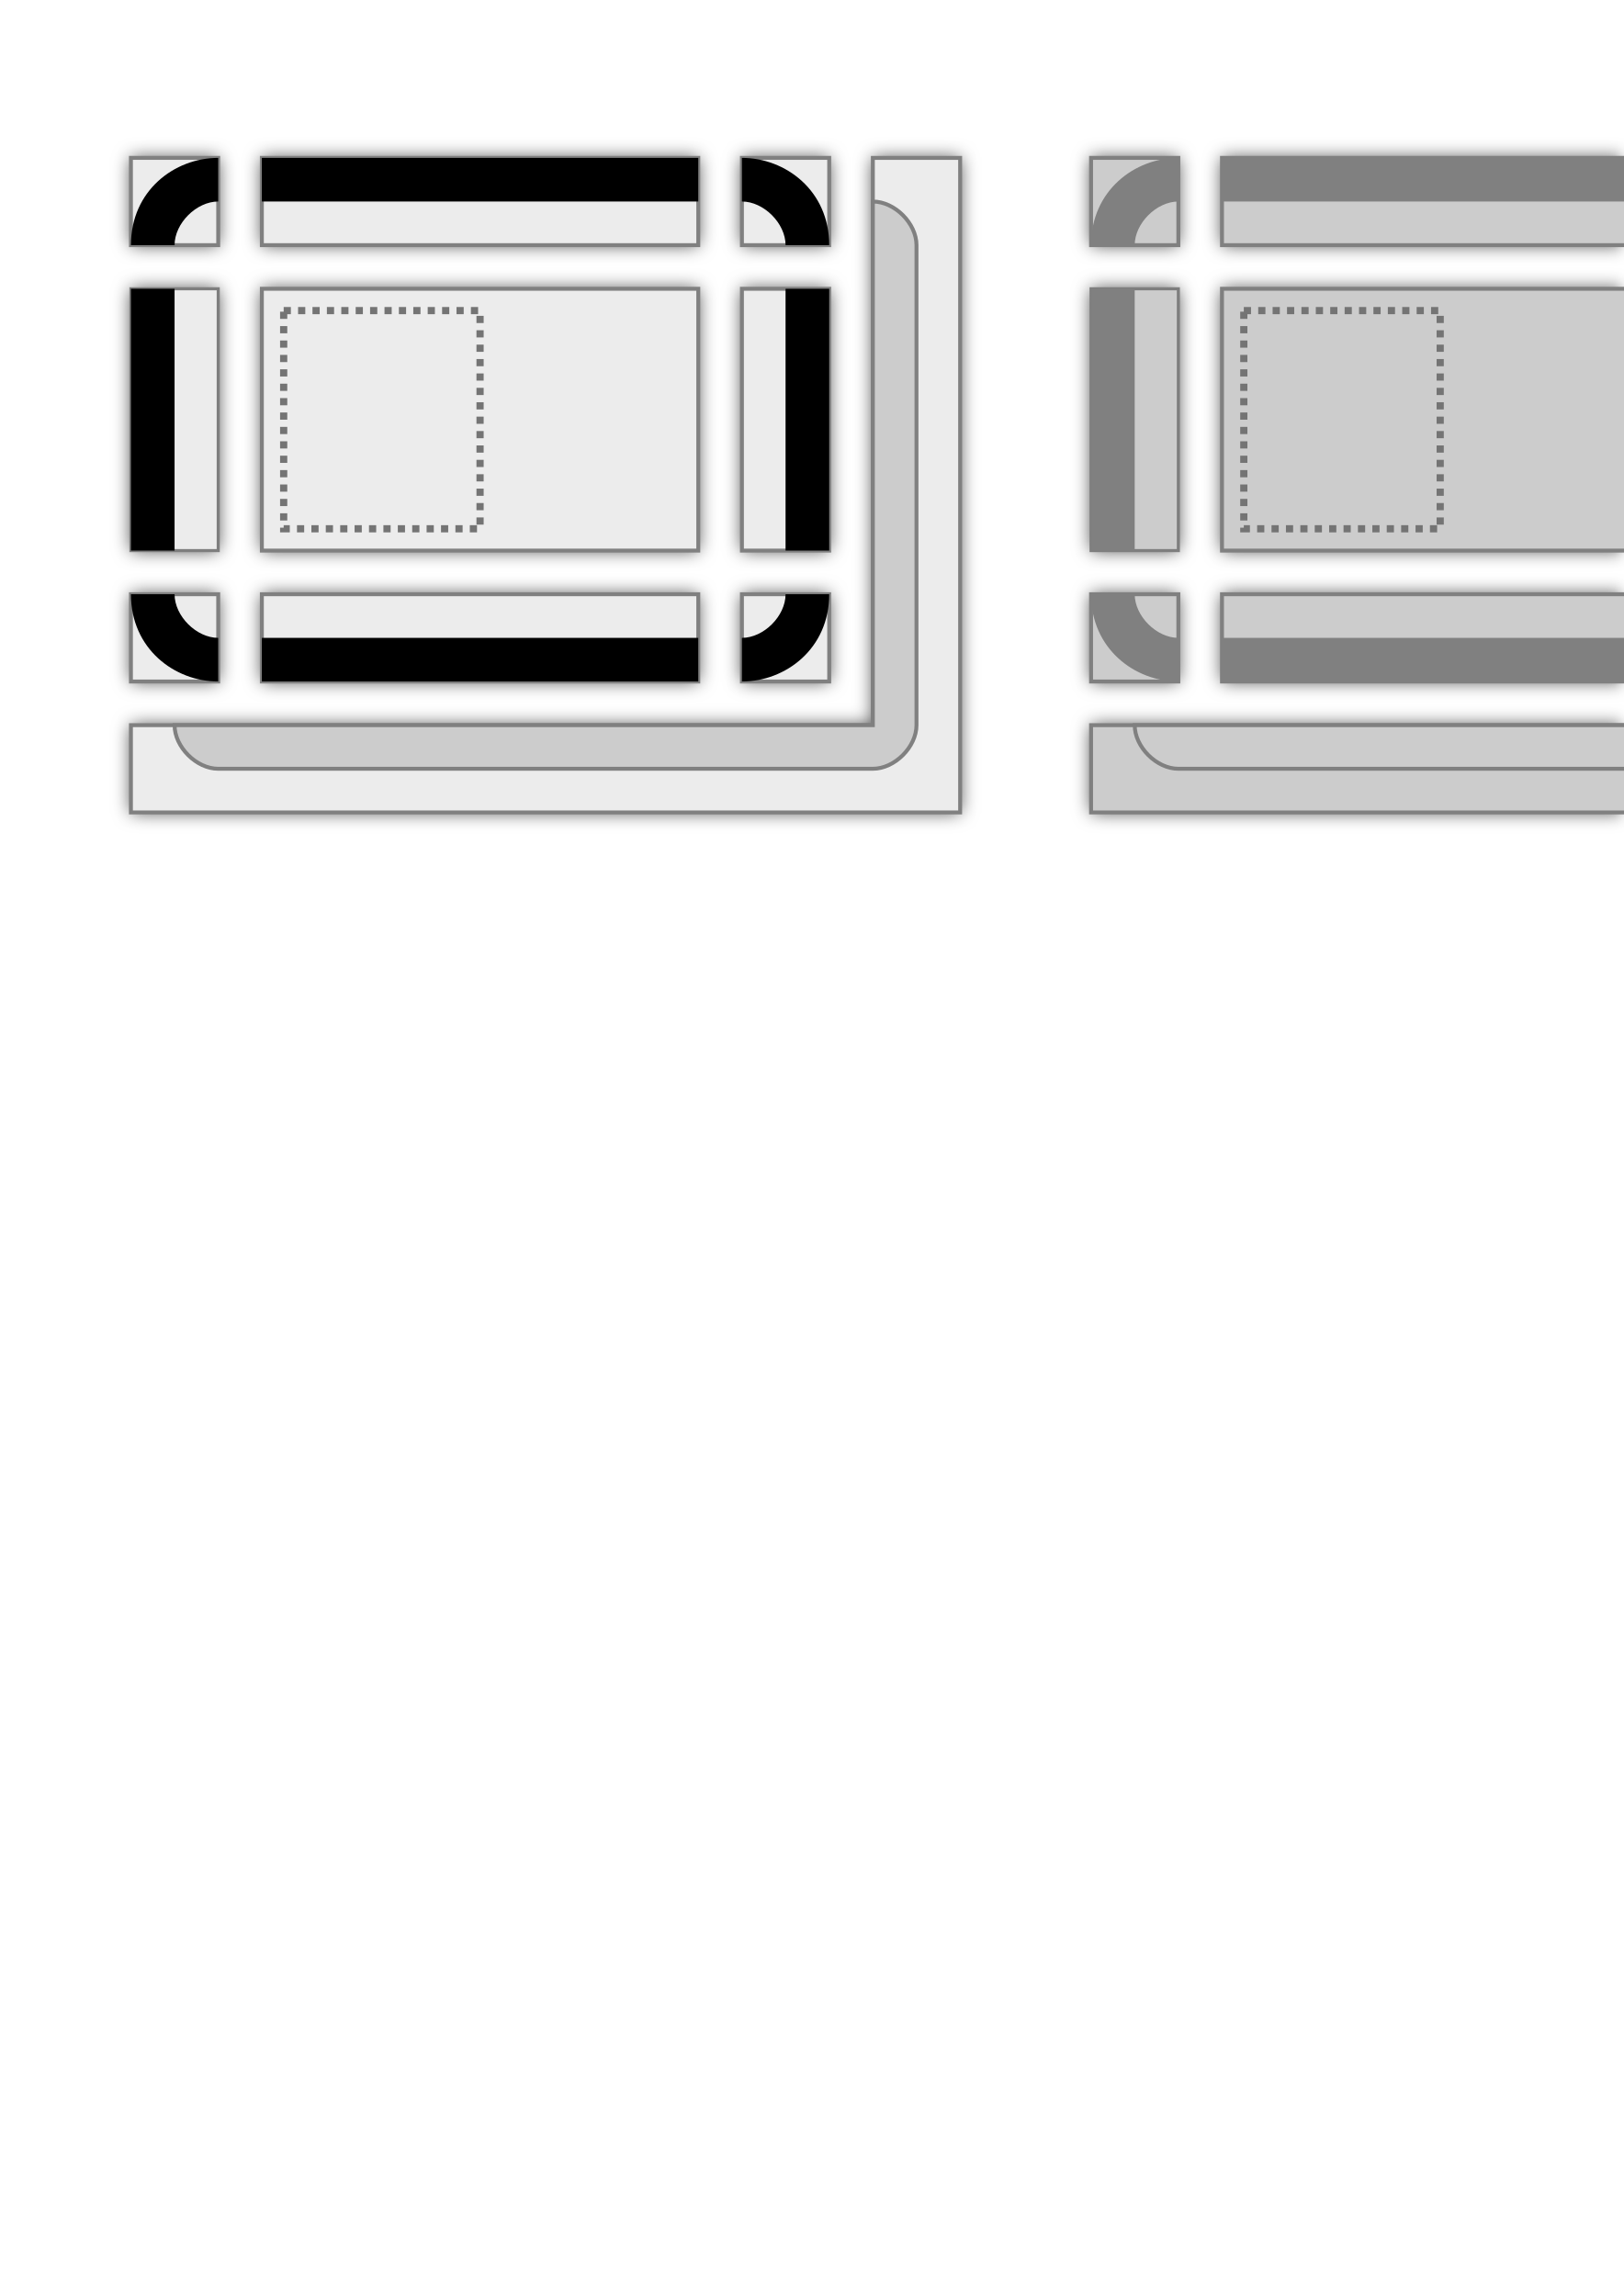
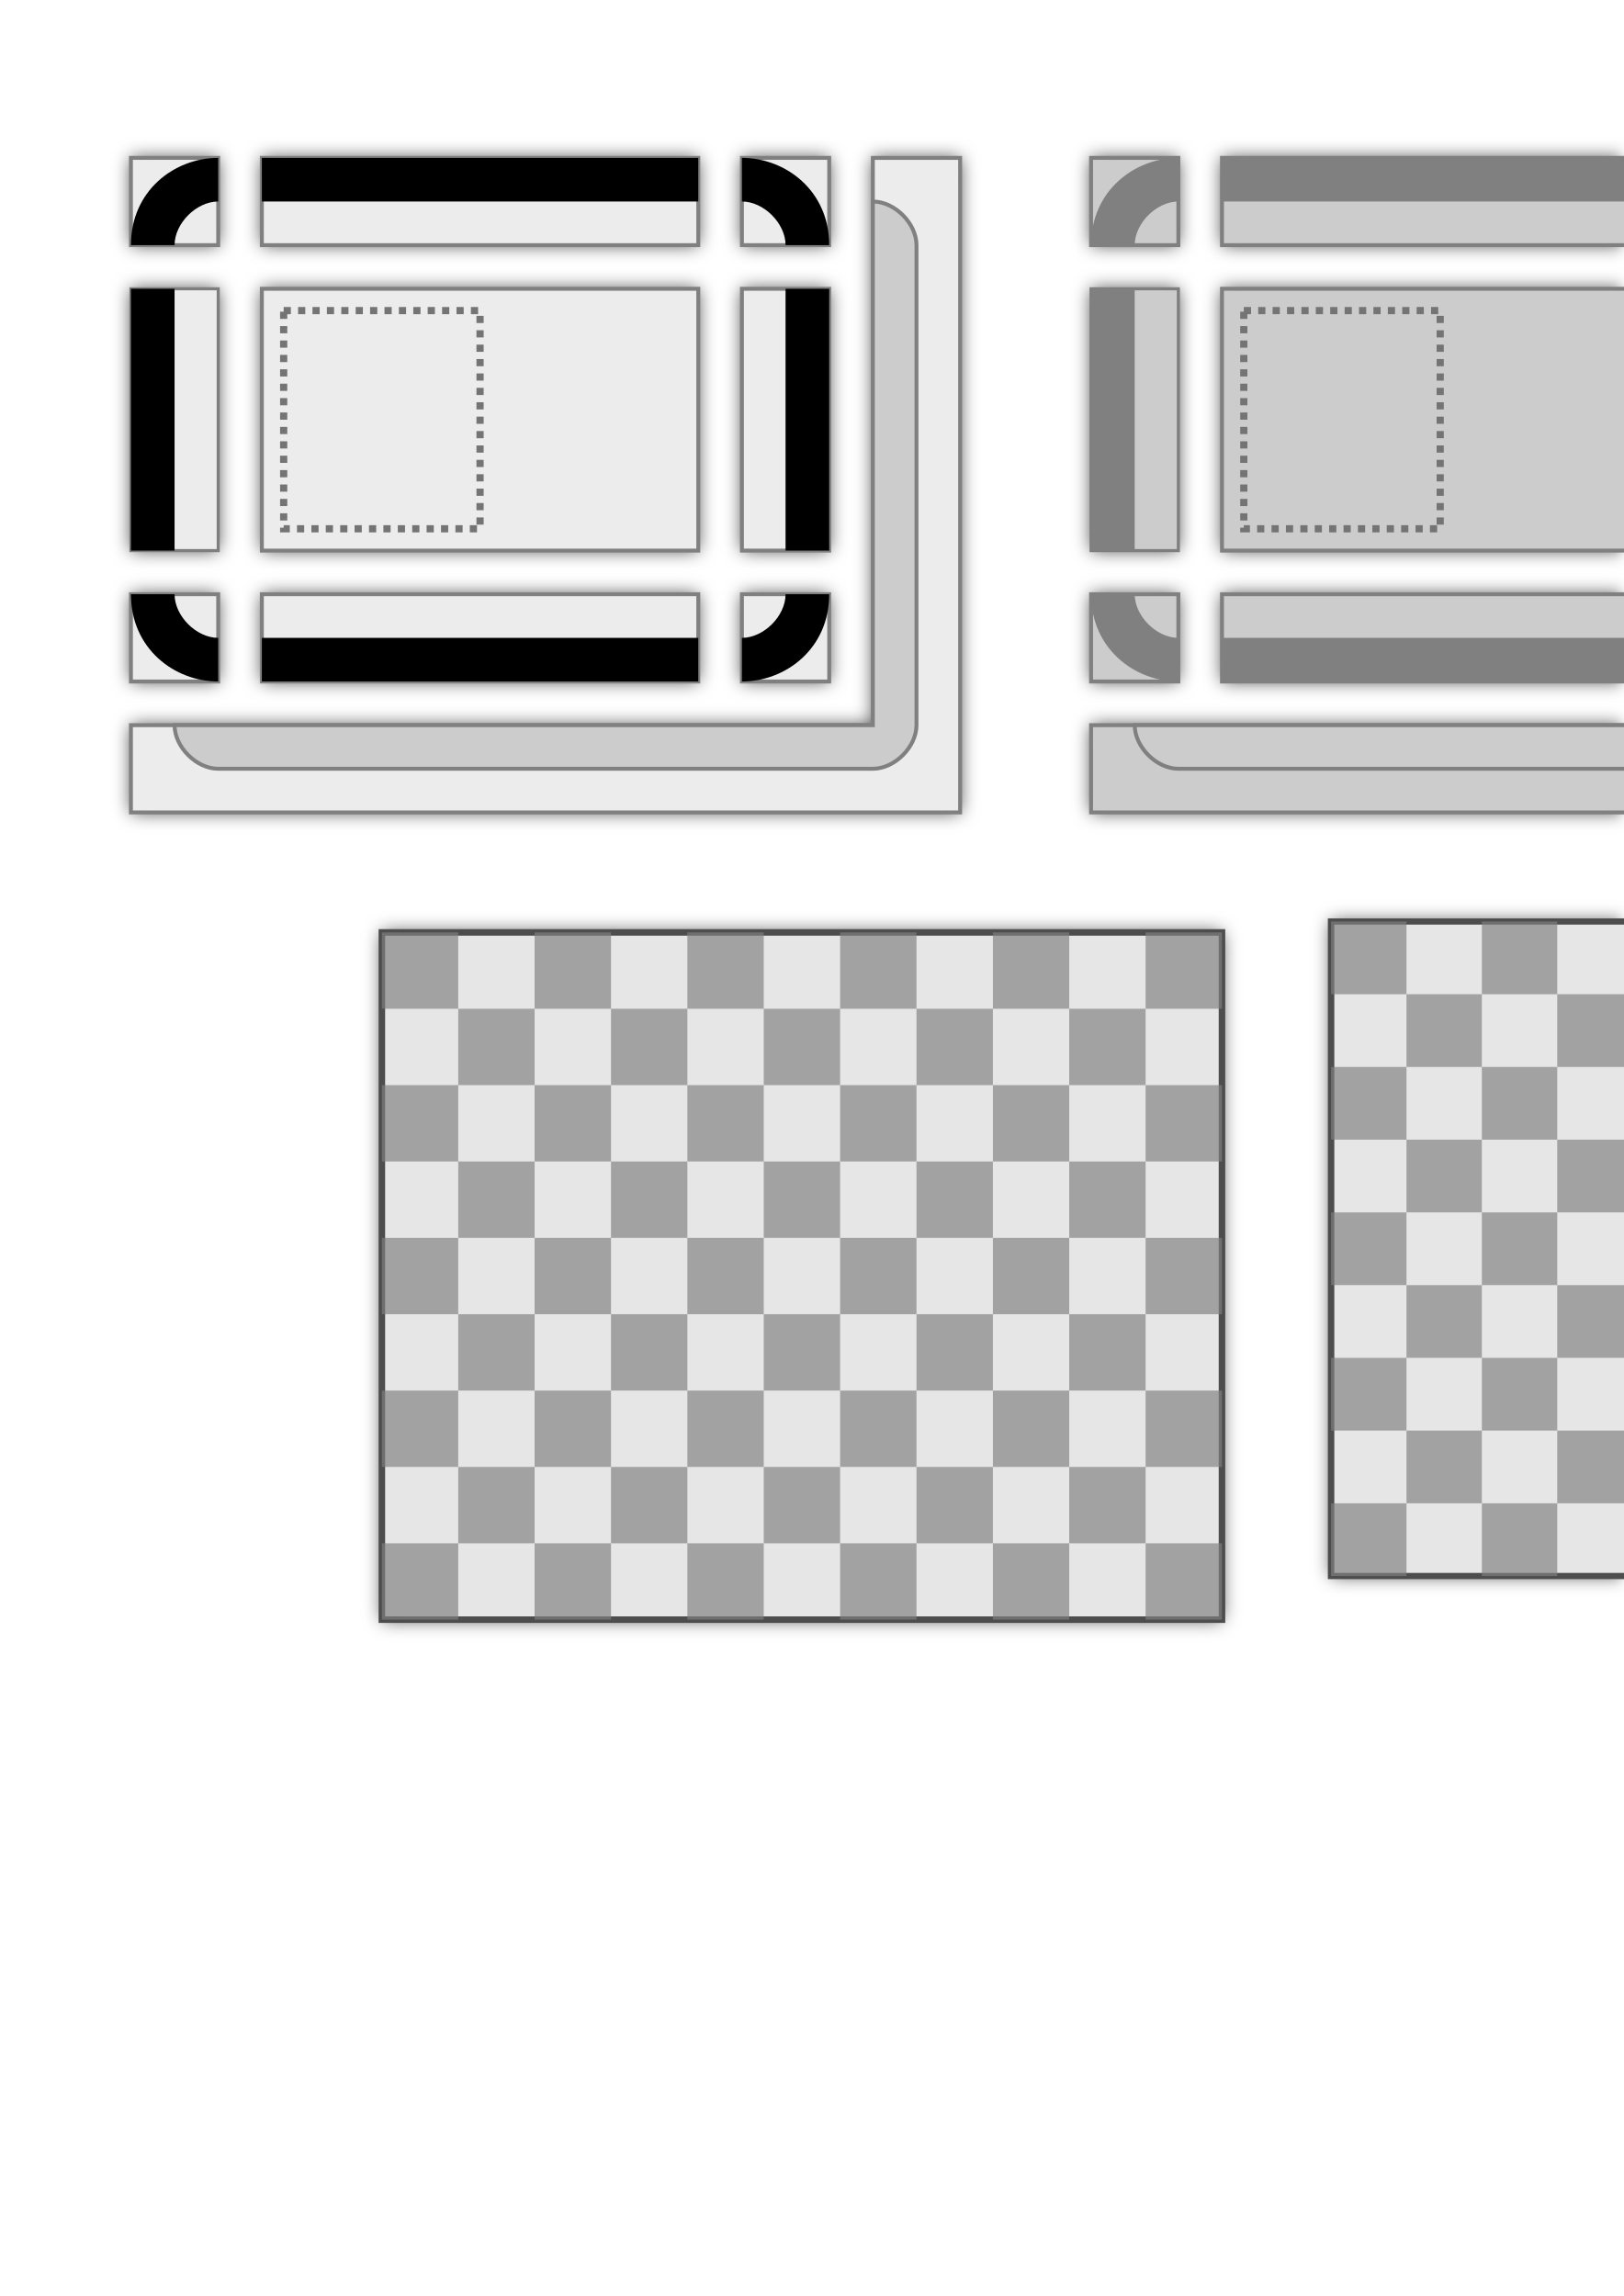
- <svg xmlns="http://www.w3.org/2000/svg" width="744.094" height="1052.362" id="svg2" version="1.1">
+ <svg xmlns="http://www.w3.org/2000/svg" xmlns:ns1="http://www.openswatchbook.org/uri/2009/osb" width="744.094" height="1052.362" id="svg2" version="1.1">
  <defs id="defs4">
+     <linearGradient id="linearGradient5411" ns1:paint="solid">
+       <stop style="stop-color:#000000;stop-opacity:1;" offset="0" id="stop5413" />
+     </linearGradient>
    <filter id="filter4633">
      <feGaussianBlur stdDeviation="4.13" id="feGaussianBlur4635" />
    </filter>
    <filter id="filter4637" x="-0.248" width="1.496" y="-0.248" height="1.496">
      <feGaussianBlur stdDeviation="4.13" id="feGaussianBlur4639" />
    </filter>
    <filter id="filter4641" x="-0.248" width="1.496" y="-0.083" height="1.165">
      <feGaussianBlur stdDeviation="4.13" id="feGaussianBlur4643" />
    </filter>
    <filter id="filter4645" x="-0.05" width="1.099" y="-0.248" height="1.496">
      <feGaussianBlur stdDeviation="4.13" id="feGaussianBlur4647" />
    </filter>
    <filter id="filter4649" x="-0.248" width="1.496" y="-0.248" height="1.496">
      <feGaussianBlur stdDeviation="4.13" id="feGaussianBlur4651" />
    </filter>
    <filter id="filter4653" x="-0.248" width="1.496" y="-0.083" height="1.165">
      <feGaussianBlur stdDeviation="4.13" id="feGaussianBlur4655" />
    </filter>
    <filter id="filter4657" x="-0.248" width="1.496" y="-0.248" height="1.496">
      <feGaussianBlur stdDeviation="4.13" id="feGaussianBlur4659" />
    </filter>
    <filter id="filter4661" x="-0.05" width="1.099" y="-0.248" height="1.496">
      <feGaussianBlur stdDeviation="4.13" id="feGaussianBlur4663" />
    </filter>
    <filter id="filter4665" x="-0.248" width="1.496" y="-0.248" height="1.496">
      <feGaussianBlur stdDeviation="4.13" id="feGaussianBlur4667" />
    </filter>
    <filter id="filter4669">
      <feGaussianBlur stdDeviation="4.13" id="feGaussianBlur4671" />
    </filter>
    <filter color-interpolation-filters="sRGB" id="filter4669-2">
      <feGaussianBlur stdDeviation="4.13" id="feGaussianBlur4671-8" />
    </filter>
    <filter color-interpolation-filters="sRGB" id="filter4665-9" x="-0.248" width="1.496" y="-0.248" height="1.496">
      <feGaussianBlur stdDeviation="4.13" id="feGaussianBlur4667-2" />
    </filter>
    <filter color-interpolation-filters="sRGB" id="filter4661-7" x="-0.05" width="1.099" y="-0.248" height="1.496">
      <feGaussianBlur stdDeviation="4.13" id="feGaussianBlur4663-0" />
    </filter>
    <filter color-interpolation-filters="sRGB" id="filter4657-3" x="-0.248" width="1.496" y="-0.248" height="1.496">
      <feGaussianBlur stdDeviation="4.13" id="feGaussianBlur4659-9" />
    </filter>
    <filter color-interpolation-filters="sRGB" id="filter4653-5" x="-0.248" width="1.496" y="-0.083" height="1.165">
      <feGaussianBlur stdDeviation="4.13" id="feGaussianBlur4655-1" />
    </filter>
    <filter color-interpolation-filters="sRGB" id="filter4649-8" x="-0.248" width="1.496" y="-0.248" height="1.496">
      <feGaussianBlur stdDeviation="4.13" id="feGaussianBlur4651-4" />
    </filter>
    <filter color-interpolation-filters="sRGB" id="filter4645-9" x="-0.05" width="1.099" y="-0.248" height="1.496">
      <feGaussianBlur stdDeviation="4.13" id="feGaussianBlur4647-7" />
    </filter>
    <filter color-interpolation-filters="sRGB" id="filter4641-1" x="-0.248" width="1.496" y="-0.083" height="1.165">
      <feGaussianBlur stdDeviation="4.13" id="feGaussianBlur4643-1" />
    </filter>
    <filter color-interpolation-filters="sRGB" id="filter4637-9" x="-0.248" width="1.496" y="-0.248" height="1.496">
      <feGaussianBlur stdDeviation="4.13" id="feGaussianBlur4639-0" />
    </filter>
    <filter color-interpolation-filters="sRGB" id="filter4633-2">
      <feGaussianBlur stdDeviation="4.13" id="feGaussianBlur4635-3" />
+     </filter>
+     <filter id="filter3957">
+       <feGaussianBlur stdDeviation="4.08" id="feGaussianBlur3959" />
+     </filter>
+     <filter color-interpolation-filters="sRGB" id="filter3957-2">
+       <feGaussianBlur stdDeviation="4.08" id="feGaussianBlur3959-5" />
    </filter>
  </defs>
  <g id="layer1">
    <g id="g4432">
      <path id="rect3005-9" d="m 400,72.375 0,260 -340,0 0,40 380,0 0,-40 0,-260 -40,0 z" style="opacity:0.71;fill:#000000;fill-opacity:1;fill-rule:nonzero;stroke:none;filter:url(#filter4633)" />
      <path id="rect3005" d="m 400,72.375 0,260 -340,0 0,40 380,0 0,-40 0,-260 -40,0 z" style="fill:#ececec;fill-opacity:1;fill-rule:nonzero;stroke:#808080;stroke-width:1.8;stroke-miterlimit:4;stroke-opacity:1;stroke-dasharray:none;stroke-dashoffset:0" />
      <path id="rect3901" d="m 400,92.375 0,240 -320,0 c 0,9.987 10,19.987 20,19.987 l 300,2e-5 c 10,0 20,-10 20,-19.987 l 0,-220.013 c 0,-10 -10,-20 -20,-19.987 z" style="fill:#cccccc;stroke:#808080;stroke-width:1.8;stroke-miterlimit:4;stroke-opacity:1;stroke-dasharray:none;stroke-dashoffset:0" />
    </g>
    <g id="g4363">
      <rect y="132.362" x="120" height="120" width="200" id="rect2987-8" style="opacity:0.71;fill:#000000;fill-opacity:1;fill-rule:nonzero;stroke:none;filter:url(#filter4669)" />
      <rect y="132.362" x="120" height="120" width="200" id="rect2987" style="fill:#ececec;fill-opacity:1;fill-rule:nonzero;stroke:#808080;stroke-width:1.8;stroke-miterlimit:4;stroke-opacity:1;stroke-dasharray:none;stroke-dashoffset:0" />
    </g>
    <g id="g4329">
      <rect y="72.362" x="120" height="40" width="200" id="rect2991-6" style="opacity:0.71;fill:#000000;fill-opacity:1;fill-rule:nonzero;stroke:none;filter:url(#filter4661)" />
      <rect y="72.362" x="120" height="40" width="200" id="rect2991" style="fill:#ececec;fill-opacity:1;fill-rule:nonzero;stroke:#808080;stroke-width:1.8;stroke-miterlimit:4;stroke-opacity:1;stroke-dasharray:none;stroke-dashoffset:0" />
      <rect y="72.362" x="120" height="20" width="200" id="rect3786" style="fill:#000000;fill-opacity:1;fill-rule:nonzero;stroke:none" />
    </g>
    <g id="g4367">
      <rect y="132.362" x="340" height="120" width="40" id="rect3001-8" style="opacity:0.71;fill:#000000;fill-opacity:1;fill-rule:nonzero;stroke:none;filter:url(#filter4641)" />
      <rect y="132.362" x="340" height="120" width="40" id="rect3001" style="fill:#ececec;fill-opacity:1;fill-rule:nonzero;stroke:#808080;stroke-width:1.8;stroke-miterlimit:4;stroke-opacity:1;stroke-dasharray:none;stroke-dashoffset:0" />
      <rect y="132.362" x="360" height="120" width="20" id="rect3788" style="fill:#000000;fill-opacity:1;fill-rule:nonzero;stroke:none" />
    </g>
    <g id="g4339">
      <rect y="132.362" x="60" height="120" width="40" id="rect2995-5" style="opacity:0.71;fill:#000000;fill-opacity:1;fill-rule:nonzero;stroke:none;filter:url(#filter4653)" />
      <rect y="132.362" x="60" height="120" width="40" id="rect2995" style="fill:#ececec;fill-opacity:1;fill-rule:nonzero;stroke:#7e7e7e;stroke-width:1.4;stroke-miterlimit:4;stroke-opacity:1;stroke-dasharray:none;stroke-dashoffset:0" />
      <rect y="132.362" x="60" height="120" width="20" id="rect3790" style="fill:#000000;fill-opacity:1;fill-rule:nonzero;stroke:none" />
    </g>
    <g id="g4324">
      <rect y="72.362" x="60" height="40" width="40" id="rect2989-6" style="opacity:0.71;fill:#000000;fill-opacity:1;fill-rule:nonzero;stroke:none;filter:url(#filter4665)" />
      <rect y="72.362" x="60" height="40" width="40" id="rect2989" style="fill:#ececec;fill-opacity:1;fill-rule:nonzero;stroke:#808080;stroke-width:1.8;stroke-miterlimit:4;stroke-opacity:1;stroke-dasharray:none;stroke-dashoffset:0" />
      <path id="path3794" d="m 80,112.362 c 0,-10 10,-20 20,-20 l 0,-20 c -20,0 -40,15 -40,40 z" style="fill:#000000;stroke:none" />
    </g>
    <g id="g4334">
      <rect y="72.362" x="340" height="40" width="40" id="rect2993-8" style="opacity:0.71;fill:#000000;fill-opacity:1;fill-rule:nonzero;stroke:none;filter:url(#filter4657)" />
      <rect y="72.362" x="340" height="40" width="40" id="rect2993" style="fill:#ececec;fill-opacity:1;fill-rule:nonzero;stroke:#808080;stroke-width:1.8;stroke-miterlimit:4;stroke-opacity:1;stroke-dasharray:none;stroke-dashoffset:0" />
      <path id="path3794-5" d="m 360,112.362 c 0,-10 -10,-20 -20,-20 l 0,-20 c 20,0 40,15 40,40 z" style="fill:#000000;stroke:none" />
    </g>
    <g id="g4372">
      <g id="g4344">
        <rect style="opacity:0.71;fill:#000000;fill-opacity:1;fill-rule:nonzero;stroke:none;filter:url(#filter4649)" id="rect2997-3" width="40" height="40" x="60" y="272.362" />
        <rect style="fill:#ececec;fill-opacity:1;fill-rule:nonzero;stroke:#808080;stroke-width:1.8;stroke-miterlimit:4;stroke-opacity:1;stroke-dasharray:none;stroke-dashoffset:0" id="rect2997" width="40" height="40" x="60" y="272.362" />
        <path style="fill:#000000;stroke:none" d="m 80,272.362 c 0,10 10,20 20,20 l 0,20 c -20,0 -40,-15 -40,-40 z" id="path3794-58" />
      </g>
    </g>
    <g id="g4383">
      <rect y="272.362" x="340" height="40" width="40" id="rect3003-0" style="opacity:0.71;fill:#000000;fill-opacity:1;fill-rule:nonzero;stroke:none;filter:url(#filter4637)" />
      <rect y="272.362" x="340" height="40" width="40" id="rect3003" style="fill:#ececec;fill-opacity:1;fill-rule:nonzero;stroke:#808080;stroke-width:1.8;stroke-miterlimit:4;stroke-opacity:1;stroke-dasharray:none;stroke-dashoffset:0" />
      <path id="path3794-5-7" d="m 360,272.362 c 0,10 -10,20 -20,20 l 0,20 c 20,0 40,-15 40,-40 z" style="fill:#000000;stroke:none" />
    </g>
    <g id="g4378">
      <rect y="272.362" x="120" height="40" width="200" id="rect2999-9" style="opacity:0.71;fill:#000000;fill-opacity:1;fill-rule:nonzero;stroke:none;filter:url(#filter4645)" />
      <rect y="272.362" x="120" height="40" width="200" id="rect2999" style="fill:#ececec;fill-opacity:1;fill-rule:nonzero;stroke:#808080;stroke-width:1.8;stroke-miterlimit:4;stroke-opacity:1;stroke-dasharray:none;stroke-dashoffset:0" />
      <rect y="292.362" x="120" height="20" width="200" id="rect3786-6" style="fill:#000000;fill-opacity:1;fill-rule:nonzero;stroke:none" />
    </g>
    <g id="g4673">
      <rect y="142.362" x="130" height="100" width="90" id="rect3815" style="fill:none;stroke:#747474;stroke-width:3.3;stroke-miterlimit:4;stroke-opacity:1;stroke-dasharray:3.3, 3.3;stroke-dashoffset:0" />
      <flowRoot transform="matrix(6.575545,0,0,6.575545,-791.3772,-877.5042)" style="font-size:14px;font-style:normal;font-variant:normal;font-weight:bold;font-stretch:normal;line-height:125%;letter-spacing:0px;word-spacing:0px;fill:#000000;fill-opacity:1;stroke:none;font-family:Arial;-inkscape-font-specification:Arial Bold" id="flowRoot3009" xml:space="preserve">
        <flowRegion id="flowRegion3011">
          <rect style="fill:#000000;stroke:none" y="153.941" x="141.944" height="80.157" width="78.487" id="rect3013" />
        </flowRegion>
        <flowPara id="flowPara3015">A</flowPara>
      </flowRoot>
    </g>
    <g id="g4573">
      <path id="rect3005-9-6" d="m 840,72.375 0,260 -340,0 0,40 380,0 0,-40 0,-260 -40,0 z" style="opacity:0.71;fill:#000000;fill-opacity:1;fill-rule:nonzero;stroke:none;filter:url(#filter4633-2)" />
      <path id="rect3005-4" d="m 840,72.375 0,260 -340,0 0,40 380,0 0,-40 0,-260 -40,0 z" style="fill:#cccccc;fill-opacity:1;fill-rule:nonzero;stroke:#808080;stroke-width:1.8;stroke-miterlimit:4;stroke-opacity:1;stroke-dasharray:none;stroke-dashoffset:0" />
      <path id="rect3901-9" d="m 840,92.375 0,240 -320,0 c 0,9.987 10,19.987 20,19.987 l 300,2e-5 c 10,0 20,-10 20,-19.987 l 0,-220.013 c 0,-10 -10,-20 -20,-19.987 z" style="fill:#cccccc;stroke:#808080;stroke-width:1.8;stroke-miterlimit:4;stroke-opacity:1;stroke-dasharray:none;stroke-dashoffset:0" />
    </g>
    <g id="g4499">
      <rect y="132.362" x="560" height="120" width="200" id="rect2987-8-2" style="opacity:0.71;fill:#000000;fill-opacity:1;fill-rule:nonzero;stroke:none;filter:url(#filter4669-2)" />
      <rect y="132.362" x="560" height="120" width="200" id="rect2987-1" style="fill:#cccccc;fill-opacity:1;fill-rule:nonzero;stroke:#808080;stroke-width:1.8;stroke-miterlimit:4;stroke-opacity:1;stroke-dasharray:none;stroke-dashoffset:0" />
    </g>
    <g id="g4484">
      <rect y="72.362" x="560" height="40" width="200" id="rect2991-6-0" style="opacity:0.71;fill:#000000;fill-opacity:1;fill-rule:nonzero;stroke:none;filter:url(#filter4661-7)" />
      <rect y="72.362" x="560" height="40" width="200" id="rect2991-7" style="fill:#cccccc;fill-opacity:1;fill-rule:nonzero;stroke:#808080;stroke-width:1.8;stroke-miterlimit:4;stroke-opacity:1;stroke-dasharray:none;stroke-dashoffset:0" />
      <rect y="72.362" x="560" height="20" width="200" id="rect3786-9" style="fill:#808080;fill-opacity:1;fill-rule:nonzero;stroke:none" />
    </g>
    <g id="g4510">
      <rect y="132.362" x="780" height="120" width="40" id="rect3001-8-7" style="opacity:0.71;fill:#000000;fill-opacity:1;fill-rule:nonzero;stroke:none;filter:url(#filter4641-1)" />
      <rect y="132.362" x="780" height="120" width="40" id="rect3001-9" style="fill:#cccccc;fill-opacity:1;fill-rule:nonzero;stroke:#808080;stroke-width:1.8;stroke-miterlimit:4;stroke-opacity:1;stroke-dasharray:none;stroke-dashoffset:0" />
      <rect y="132.362" x="800" height="120" width="20" id="rect3788-7" style="fill:#808080;fill-opacity:1;fill-rule:nonzero;stroke:none" />
    </g>
    <g id="g4494">
      <rect y="132.362" x="500" height="120" width="40" id="rect2995-5-1" style="opacity:0.71;fill:#000000;fill-opacity:1;fill-rule:nonzero;stroke:none;filter:url(#filter4653-5)" />
      <rect y="132.362" x="500" height="120" width="40" id="rect2995-0" style="fill:#cccccc;fill-opacity:1;fill-rule:nonzero;stroke:#7e7e7e;stroke-width:1.4;stroke-miterlimit:4;stroke-opacity:1;stroke-dasharray:none;stroke-dashoffset:0" />
      <rect y="132.362" x="500" height="120" width="20" id="rect3790-4" style="fill:#808080;fill-opacity:1;fill-rule:nonzero;stroke:none" />
    </g>
    <g id="g4479">
      <rect y="72.362" x="500" height="40" width="40" id="rect2989-6-4" style="opacity:0.71;fill:#000000;fill-opacity:1;fill-rule:nonzero;stroke:none;filter:url(#filter4665-9)" />
      <rect y="72.362" x="500" height="40" width="40" id="rect2989-1" style="fill:#cccccc;fill-opacity:1;fill-rule:nonzero;stroke:#808080;stroke-width:1.8;stroke-miterlimit:4;stroke-opacity:1;stroke-dasharray:none;stroke-dashoffset:0" />
      <path id="path3794-6" d="m 520,112.362 c 0,-10 10,-20 20,-20 l 0,-20 c -20,0 -40,15 -40,40 z" style="fill:#808080;stroke:none" />
    </g>
    <g id="g4489">
      <rect y="72.362" x="780" height="40" width="40" id="rect2993-8-0" style="opacity:0.71;fill:#000000;fill-opacity:1;fill-rule:nonzero;stroke:none;filter:url(#filter4657-3)" />
      <rect y="72.362" x="780" height="40" width="40" id="rect2993-6" style="fill:#cccccc;fill-opacity:1;fill-rule:nonzero;stroke:#808080;stroke-width:1.8;stroke-miterlimit:4;stroke-opacity:1;stroke-dasharray:none;stroke-dashoffset:0" />
      <path id="path3794-5-0" d="m 800,112.362 c 0,-10 -10,-20 -20,-20 l 0,-20 c 20,0 40,15 40,40 z" style="fill:#808080;stroke:none" />
    </g>
    <g id="g4515">
      <rect y="272.362" x="500" height="40" width="40" id="rect2997-3-7" style="opacity:0.71;fill:#000000;fill-opacity:1;fill-rule:nonzero;stroke:none;filter:url(#filter4649-8)" />
      <rect y="272.362" x="500" height="40" width="40" id="rect2997-7" style="fill:#cccccc;fill-opacity:1;fill-rule:nonzero;stroke:#808080;stroke-width:1.8;stroke-miterlimit:4;stroke-opacity:1;stroke-dasharray:none;stroke-dashoffset:0" />
      <path id="path3794-58-5" d="m 520,272.362 c 0,10 10,20 20,20 l 0,20 c -20,0 -40,-15 -40,-40 z" style="fill:#808080;stroke:none" />
    </g>
    <g id="g4525">
      <rect y="272.362" x="780" height="40" width="40" id="rect3003-0-3" style="opacity:0.71;fill:#000000;fill-opacity:1;fill-rule:nonzero;stroke:none;filter:url(#filter4637-9)" />
      <rect y="272.362" x="780" height="40" width="40" id="rect3003-2" style="fill:#cccccc;fill-opacity:1;fill-rule:nonzero;stroke:#808080;stroke-width:1.8;stroke-miterlimit:4;stroke-opacity:1;stroke-dasharray:none;stroke-dashoffset:0" />
      <path id="path3794-5-7-6" d="m 800,272.362 c 0,10 -10,20 -20,20 l 0,20 c 20,0 40,-15 40,-40 z" style="fill:#808080;stroke:none" />
    </g>
    <g id="g4520">
      <rect y="272.362" x="560" height="40" width="200" id="rect2999-9-9" style="opacity:0.71;fill:#000000;fill-opacity:1;fill-rule:nonzero;stroke:none;filter:url(#filter4645-9)" />
      <rect y="272.362" x="560" height="40" width="200" id="rect2999-1" style="fill:#cccccc;fill-opacity:1;fill-rule:nonzero;stroke:#808080;stroke-width:1.8;stroke-miterlimit:4;stroke-opacity:1;stroke-dasharray:none;stroke-dashoffset:0" />
      <rect y="292.362" x="560" height="20" width="200" id="rect3786-6-1" style="fill:#808080;fill-opacity:1;fill-rule:nonzero;stroke:none" />
    </g>
    <g id="g4503">
      <rect y="142.362" x="570" height="100" width="90" id="rect3815-0" style="fill:none;stroke:#747474;stroke-width:3.3;stroke-miterlimit:4;stroke-opacity:1;stroke-dasharray:3.3, 3.3;stroke-dashoffset:0" />
      <flowRoot transform="matrix(6.575545,0,0,6.575545,-351.3772,-877.5042)" style="font-size:14px;font-style:normal;font-variant:normal;font-weight:bold;font-stretch:normal;line-height:125%;letter-spacing:0px;word-spacing:0px;fill:#808080;fill-opacity:1;stroke:none;font-family:Arial;-inkscape-font-specification:Arial Bold" id="flowRoot3009-4" xml:space="preserve">
        <flowRegion id="flowRegion3011-5">
          <rect style="fill:#808080;stroke:none" y="153.941" x="141.944" height="80.157" width="78.487" id="rect3013-0" />
        </flowRegion>
        <flowPara id="flowPara3015-6">A</flowPara>
      </flowRoot>
    </g>
+     <g id="g6079">
+       <g id="g6025">
+         <rect style="opacity:0.71;fill:#000000;fill-opacity:1;fill-rule:nonzero;stroke:none;filter:url(#filter3957)" id="rect3122" width="380" height="300" x="175" y="427.362" transform="matrix(1.013158,0,0,1.05,-2.302632,-21.36811)" />
+         <rect style="fill:#e6e6e6;fill-opacity:1;fill-rule:nonzero;stroke:#4d4d4d;stroke-width:2.991;stroke-miterlimit:4;stroke-opacity:1;stroke-dasharray:none;stroke-dashoffset:0" id="rect3122-2" width="385" height="315" x="175" y="427.362" ry="0" />
+         <rect style="opacity:0.667;fill:#808080;fill-opacity:1;fill-rule:nonzero;stroke:none" id="rect5709" width="35" height="35" x="175" y="427.362" />
+         <rect style="opacity:0.667;fill:#808080;fill-opacity:1;fill-rule:nonzero;stroke:none" id="rect5709-9" width="35" height="35" x="210" y="462.362" />
+         <rect style="opacity:0.667;fill:#808080;fill-opacity:1;fill-rule:nonzero;stroke:none" id="rect5709-9-6" width="35" height="35" x="245" y="427.362" />
+         <rect style="opacity:0.667;fill:#808080;fill-opacity:1;fill-rule:nonzero;stroke:none" id="rect5709-9-7" width="35" height="35" x="280" y="462.362" />
+         <rect style="opacity:0.667;fill:#808080;fill-opacity:1;fill-rule:nonzero;stroke:none" id="rect5709-9-4" width="35" height="35" x="315" y="427.362" />
+         <rect style="opacity:0.667;fill:#808080;fill-opacity:1;fill-rule:nonzero;stroke:none" id="rect5709-9-9" width="35" height="35" x="350" y="462.362" />
+         <rect style="opacity:0.667;fill:#808080;fill-opacity:1;fill-rule:nonzero;stroke:none" id="rect5709-9-3" width="35" height="35" x="385" y="427.362" />
+         <rect style="opacity:0.667;fill:#808080;fill-opacity:1;fill-rule:nonzero;stroke:none" id="rect5709-9-39" width="35" height="35" x="420" y="462.362" />
+         <rect style="opacity:0.667;fill:#808080;fill-opacity:1;fill-rule:nonzero;stroke:none" id="rect5709-9-1" width="35" height="35" x="455" y="427.362" />
+         <rect style="opacity:0.667;fill:#808080;fill-opacity:1;fill-rule:nonzero;stroke:none" id="rect5709-9-8" width="35" height="35" x="490" y="462.362" />
+         <rect style="opacity:0.667;fill:#808080;fill-opacity:1;fill-rule:nonzero;stroke:none" id="rect5709-9-12" width="35" height="35" x="525" y="427.362" />
+         <rect style="opacity:0.667;fill:#808080;fill-opacity:1;fill-rule:nonzero;stroke:none" id="rect5709-92" width="35" height="35" x="175" y="497.362" />
+         <rect style="opacity:0.667;fill:#808080;fill-opacity:1;fill-rule:nonzero;stroke:none" id="rect5709-9-63" width="35" height="35" x="210" y="532.362" />
+         <rect style="opacity:0.667;fill:#808080;fill-opacity:1;fill-rule:nonzero;stroke:none" id="rect5709-9-6-9" width="35" height="35" x="245" y="497.362" />
+         <rect style="opacity:0.667;fill:#808080;fill-opacity:1;fill-rule:nonzero;stroke:none" id="rect5709-9-7-1" width="35" height="35" x="280" y="532.362" />
+         <rect style="opacity:0.667;fill:#808080;fill-opacity:1;fill-rule:nonzero;stroke:none" id="rect5709-9-4-3" width="35" height="35" x="315" y="497.362" />
+         <rect style="opacity:0.667;fill:#808080;fill-opacity:1;fill-rule:nonzero;stroke:none" id="rect5709-9-9-3" width="35" height="35" x="350" y="532.362" />
+         <rect style="opacity:0.667;fill:#808080;fill-opacity:1;fill-rule:nonzero;stroke:none" id="rect5709-9-3-3" width="35" height="35" x="385" y="497.362" />
+         <rect style="opacity:0.667;fill:#808080;fill-opacity:1;fill-rule:nonzero;stroke:none" id="rect5709-9-39-6" width="35" height="35" x="420" y="532.362" />
+         <rect style="opacity:0.667;fill:#808080;fill-opacity:1;fill-rule:nonzero;stroke:none" id="rect5709-9-1-7" width="35" height="35" x="455" y="497.362" />
+         <rect style="opacity:0.667;fill:#808080;fill-opacity:1;fill-rule:nonzero;stroke:none" id="rect5709-9-8-0" width="35" height="35" x="490" y="532.362" />
+         <rect style="opacity:0.667;fill:#808080;fill-opacity:1;fill-rule:nonzero;stroke:none" id="rect5709-9-12-8" width="35" height="35" x="525" y="497.362" />
+         <rect style="opacity:0.667;fill:#808080;fill-opacity:1;fill-rule:nonzero;stroke:none" id="rect5709-7" width="35" height="35" x="175" y="567.362" />
+         <rect style="opacity:0.667;fill:#808080;fill-opacity:1;fill-rule:nonzero;stroke:none" id="rect5709-9-5" width="35" height="35" x="210" y="602.362" />
+         <rect style="opacity:0.667;fill:#808080;fill-opacity:1;fill-rule:nonzero;stroke:none" id="rect5709-9-6-7" width="35" height="35" x="245" y="567.362" />
+         <rect style="opacity:0.667;fill:#808080;fill-opacity:1;fill-rule:nonzero;stroke:none" id="rect5709-9-7-7" width="35" height="35" x="280" y="602.362" />
+         <rect style="opacity:0.667;fill:#808080;fill-opacity:1;fill-rule:nonzero;stroke:none" id="rect5709-9-4-6" width="35" height="35" x="315" y="567.362" />
+         <rect style="opacity:0.667;fill:#808080;fill-opacity:1;fill-rule:nonzero;stroke:none" id="rect5709-9-9-4" width="35" height="35" x="350" y="602.362" />
+         <rect style="opacity:0.667;fill:#808080;fill-opacity:1;fill-rule:nonzero;stroke:none" id="rect5709-9-3-1" width="35" height="35" x="385" y="567.362" />
+         <rect style="opacity:0.667;fill:#808080;fill-opacity:1;fill-rule:nonzero;stroke:none" id="rect5709-9-39-5" width="35" height="35" x="420" y="602.362" />
+         <rect style="opacity:0.667;fill:#808080;fill-opacity:1;fill-rule:nonzero;stroke:none" id="rect5709-9-1-1" width="35" height="35" x="455" y="567.362" />
+         <rect style="opacity:0.667;fill:#808080;fill-opacity:1;fill-rule:nonzero;stroke:none" id="rect5709-9-8-9" width="35" height="35" x="490" y="602.362" />
+         <rect style="opacity:0.667;fill:#808080;fill-opacity:1;fill-rule:nonzero;stroke:none" id="rect5709-9-12-7" width="35" height="35" x="525" y="567.362" />
+         <rect style="opacity:0.667;fill:#808080;fill-opacity:1;fill-rule:nonzero;stroke:none" id="rect5709-71" width="35" height="35" x="175" y="637.362" />
+         <rect style="opacity:0.667;fill:#808080;fill-opacity:1;fill-rule:nonzero;stroke:none" id="rect5709-9-70" width="35" height="35" x="210" y="672.362" />
+         <rect style="opacity:0.667;fill:#808080;fill-opacity:1;fill-rule:nonzero;stroke:none" id="rect5709-9-6-0" width="35" height="35" x="245" y="637.362" />
+         <rect style="opacity:0.667;fill:#808080;fill-opacity:1;fill-rule:nonzero;stroke:none" id="rect5709-9-7-16" width="35" height="35" x="280" y="672.362" />
+         <rect style="opacity:0.667;fill:#808080;fill-opacity:1;fill-rule:nonzero;stroke:none" id="rect5709-9-4-5" width="35" height="35" x="315" y="637.362" />
+         <rect style="opacity:0.667;fill:#808080;fill-opacity:1;fill-rule:nonzero;stroke:none" id="rect5709-9-9-2" width="35" height="35" x="350" y="672.362" />
+         <rect style="opacity:0.667;fill:#808080;fill-opacity:1;fill-rule:nonzero;stroke:none" id="rect5709-9-3-7" width="35" height="35" x="385" y="637.362" />
+         <rect style="opacity:0.667;fill:#808080;fill-opacity:1;fill-rule:nonzero;stroke:none" id="rect5709-9-39-8" width="35" height="35" x="420" y="672.362" />
+         <rect style="opacity:0.667;fill:#808080;fill-opacity:1;fill-rule:nonzero;stroke:none" id="rect5709-9-1-5" width="35" height="35" x="455" y="637.362" />
+         <rect style="opacity:0.667;fill:#808080;fill-opacity:1;fill-rule:nonzero;stroke:none" id="rect5709-9-8-2" width="35" height="35" x="490" y="672.362" />
+         <rect style="opacity:0.667;fill:#808080;fill-opacity:1;fill-rule:nonzero;stroke:none" id="rect5709-9-12-72" width="35" height="35" x="525" y="637.362" />
+         <rect style="opacity:0.667;fill:#808080;fill-opacity:1;fill-rule:nonzero;stroke:none" id="rect5709-5" width="35" height="35" x="175" y="707.362" />
+         <rect style="opacity:0.667;fill:#808080;fill-opacity:1;fill-rule:nonzero;stroke:none" id="rect5709-9-6-2" width="35" height="35" x="245" y="707.362" />
+         <rect style="opacity:0.667;fill:#808080;fill-opacity:1;fill-rule:nonzero;stroke:none" id="rect5709-9-4-8" width="35" height="35" x="315" y="707.362" />
+         <rect style="opacity:0.667;fill:#808080;fill-opacity:1;fill-rule:nonzero;stroke:none" id="rect5709-9-3-9" width="35" height="35" x="385" y="707.362" />
+         <rect style="opacity:0.667;fill:#808080;fill-opacity:1;fill-rule:nonzero;stroke:none" id="rect5709-9-1-8" width="35" height="35" x="455" y="707.362" />
+         <rect style="opacity:0.667;fill:#808080;fill-opacity:1;fill-rule:nonzero;stroke:none" id="rect5709-9-12-1" width="35" height="35" x="525" y="707.362" />
+       </g>
+     </g>
+     <g transform="matrix(0.987013,0,0,0.952381,437.2727,15.35058)" id="g6079-5">
+       <g id="g6025-2">
+         <rect style="opacity:0.71;fill:#000000;fill-opacity:1;fill-rule:nonzero;stroke:none;filter:url(#filter3957-2)" id="rect3122-26" width="380" height="300" x="175" y="427.362" transform="matrix(1.013158,0,0,1.05,-2.302632,-21.36811)" />
+         <rect style="fill:#e6e6e6;fill-opacity:1;fill-rule:nonzero;stroke:#4d4d4d;stroke-width:2.991;stroke-miterlimit:4;stroke-opacity:1;stroke-dasharray:none;stroke-dashoffset:0" id="rect3122-2-1" width="385" height="315" x="175" y="427.362" ry="0" />
+         <rect style="opacity:0.667;fill:#808080;fill-opacity:1;fill-rule:nonzero;stroke:none" id="rect5709-4" width="35" height="35" x="175" y="427.362" />
+         <rect style="opacity:0.667;fill:#808080;fill-opacity:1;fill-rule:nonzero;stroke:none" id="rect5709-9-19" width="35" height="35" x="210" y="462.362" />
+         <rect style="opacity:0.667;fill:#808080;fill-opacity:1;fill-rule:nonzero;stroke:none" id="rect5709-9-6-8" width="35" height="35" x="245" y="427.362" />
+         <rect style="opacity:0.667;fill:#808080;fill-opacity:1;fill-rule:nonzero;stroke:none" id="rect5709-9-7-9" width="35" height="35" x="280" y="462.362" />
+         <rect style="opacity:0.667;fill:#808080;fill-opacity:1;fill-rule:nonzero;stroke:none" id="rect5709-9-4-0" width="35" height="35" x="315" y="427.362" />
+         <rect style="opacity:0.667;fill:#808080;fill-opacity:1;fill-rule:nonzero;stroke:none" id="rect5709-9-9-9" width="35" height="35" x="350" y="462.362" />
+         <rect style="opacity:0.667;fill:#808080;fill-opacity:1;fill-rule:nonzero;stroke:none" id="rect5709-9-3-93" width="35" height="35" x="385" y="427.362" />
+         <rect style="opacity:0.667;fill:#808080;fill-opacity:1;fill-rule:nonzero;stroke:none" id="rect5709-9-39-1" width="35" height="35" x="420" y="462.362" />
+         <rect style="opacity:0.667;fill:#808080;fill-opacity:1;fill-rule:nonzero;stroke:none" id="rect5709-9-1-3" width="35" height="35" x="455" y="427.362" />
+         <rect style="opacity:0.667;fill:#808080;fill-opacity:1;fill-rule:nonzero;stroke:none" id="rect5709-9-8-21" width="35" height="35" x="490" y="462.362" />
+         <rect style="opacity:0.667;fill:#808080;fill-opacity:1;fill-rule:nonzero;stroke:none" id="rect5709-9-12-5" width="35" height="35" x="525" y="427.362" />
+         <rect style="opacity:0.667;fill:#808080;fill-opacity:1;fill-rule:nonzero;stroke:none" id="rect5709-92-7" width="35" height="35" x="175" y="497.362" />
+         <rect style="opacity:0.667;fill:#808080;fill-opacity:1;fill-rule:nonzero;stroke:none" id="rect5709-9-63-1" width="35" height="35" x="210" y="532.362" />
+         <rect style="opacity:0.667;fill:#808080;fill-opacity:1;fill-rule:nonzero;stroke:none" id="rect5709-9-6-9-3" width="35" height="35" x="245" y="497.362" />
+         <rect style="opacity:0.667;fill:#808080;fill-opacity:1;fill-rule:nonzero;stroke:none" id="rect5709-9-7-1-0" width="35" height="35" x="280" y="532.362" />
+         <rect style="opacity:0.667;fill:#808080;fill-opacity:1;fill-rule:nonzero;stroke:none" id="rect5709-9-4-3-3" width="35" height="35" x="315" y="497.362" />
+         <rect style="opacity:0.667;fill:#808080;fill-opacity:1;fill-rule:nonzero;stroke:none" id="rect5709-9-9-3-6" width="35" height="35" x="350" y="532.362" />
+         <rect style="opacity:0.667;fill:#808080;fill-opacity:1;fill-rule:nonzero;stroke:none" id="rect5709-9-3-3-0" width="35" height="35" x="385" y="497.362" />
+         <rect style="opacity:0.667;fill:#808080;fill-opacity:1;fill-rule:nonzero;stroke:none" id="rect5709-9-39-6-0" width="35" height="35" x="420" y="532.362" />
+         <rect style="opacity:0.667;fill:#808080;fill-opacity:1;fill-rule:nonzero;stroke:none" id="rect5709-9-1-7-2" width="35" height="35" x="455" y="497.362" />
+         <rect style="opacity:0.667;fill:#808080;fill-opacity:1;fill-rule:nonzero;stroke:none" id="rect5709-9-8-0-2" width="35" height="35" x="490" y="532.362" />
+         <rect style="opacity:0.667;fill:#808080;fill-opacity:1;fill-rule:nonzero;stroke:none" id="rect5709-9-12-8-4" width="35" height="35" x="525" y="497.362" />
+         <rect style="opacity:0.667;fill:#808080;fill-opacity:1;fill-rule:nonzero;stroke:none" id="rect5709-7-8" width="35" height="35" x="175" y="567.362" />
+         <rect style="opacity:0.667;fill:#808080;fill-opacity:1;fill-rule:nonzero;stroke:none" id="rect5709-9-5-8" width="35" height="35" x="210" y="602.362" />
+         <rect style="opacity:0.667;fill:#808080;fill-opacity:1;fill-rule:nonzero;stroke:none" id="rect5709-9-6-7-6" width="35" height="35" x="245" y="567.362" />
+         <rect style="opacity:0.667;fill:#808080;fill-opacity:1;fill-rule:nonzero;stroke:none" id="rect5709-9-7-7-2" width="35" height="35" x="280" y="602.362" />
+         <rect style="opacity:0.667;fill:#808080;fill-opacity:1;fill-rule:nonzero;stroke:none" id="rect5709-9-4-6-4" width="35" height="35" x="315" y="567.362" />
+         <rect style="opacity:0.667;fill:#808080;fill-opacity:1;fill-rule:nonzero;stroke:none" id="rect5709-9-9-4-9" width="35" height="35" x="350" y="602.362" />
+         <rect style="opacity:0.667;fill:#808080;fill-opacity:1;fill-rule:nonzero;stroke:none" id="rect5709-9-3-1-8" width="35" height="35" x="385" y="567.362" />
+         <rect style="opacity:0.667;fill:#808080;fill-opacity:1;fill-rule:nonzero;stroke:none" id="rect5709-9-39-5-8" width="35" height="35" x="420" y="602.362" />
+         <rect style="opacity:0.667;fill:#808080;fill-opacity:1;fill-rule:nonzero;stroke:none" id="rect5709-9-1-1-8" width="35" height="35" x="455" y="567.362" />
+         <rect style="opacity:0.667;fill:#808080;fill-opacity:1;fill-rule:nonzero;stroke:none" id="rect5709-9-8-9-6" width="35" height="35" x="490" y="602.362" />
+         <rect style="opacity:0.667;fill:#808080;fill-opacity:1;fill-rule:nonzero;stroke:none" id="rect5709-9-12-7-7" width="35" height="35" x="525" y="567.362" />
+         <rect style="opacity:0.667;fill:#808080;fill-opacity:1;fill-rule:nonzero;stroke:none" id="rect5709-71-8" width="35" height="35" x="175" y="637.362" />
+         <rect style="opacity:0.667;fill:#808080;fill-opacity:1;fill-rule:nonzero;stroke:none" id="rect5709-9-70-8" width="35" height="35" x="210" y="672.362" />
+         <rect style="opacity:0.667;fill:#808080;fill-opacity:1;fill-rule:nonzero;stroke:none" id="rect5709-9-6-0-6" width="35" height="35" x="245" y="637.362" />
+         <rect style="opacity:0.667;fill:#808080;fill-opacity:1;fill-rule:nonzero;stroke:none" id="rect5709-9-7-16-4" width="35" height="35" x="280" y="672.362" />
+         <rect style="opacity:0.667;fill:#808080;fill-opacity:1;fill-rule:nonzero;stroke:none" id="rect5709-9-4-5-1" width="35" height="35" x="315" y="637.362" />
+         <rect style="opacity:0.667;fill:#808080;fill-opacity:1;fill-rule:nonzero;stroke:none" id="rect5709-9-9-2-1" width="35" height="35" x="350" y="672.362" />
+         <rect style="opacity:0.667;fill:#808080;fill-opacity:1;fill-rule:nonzero;stroke:none" id="rect5709-9-3-7-6" width="35" height="35" x="385" y="637.362" />
+         <rect style="opacity:0.667;fill:#808080;fill-opacity:1;fill-rule:nonzero;stroke:none" id="rect5709-9-39-8-2" width="35" height="35" x="420" y="672.362" />
+         <rect style="opacity:0.667;fill:#808080;fill-opacity:1;fill-rule:nonzero;stroke:none" id="rect5709-9-1-5-7" width="35" height="35" x="455" y="637.362" />
+         <rect style="opacity:0.667;fill:#808080;fill-opacity:1;fill-rule:nonzero;stroke:none" id="rect5709-9-8-2-6" width="35" height="35" x="490" y="672.362" />
+         <rect style="opacity:0.667;fill:#808080;fill-opacity:1;fill-rule:nonzero;stroke:none" id="rect5709-9-12-72-3" width="35" height="35" x="525" y="637.362" />
+         <rect style="opacity:0.667;fill:#808080;fill-opacity:1;fill-rule:nonzero;stroke:none" id="rect5709-5-0" width="35" height="35" x="175" y="707.362" />
+         <rect style="opacity:0.667;fill:#808080;fill-opacity:1;fill-rule:nonzero;stroke:none" id="rect5709-9-6-2-8" width="35" height="35" x="245" y="707.362" />
+         <rect style="opacity:0.667;fill:#808080;fill-opacity:1;fill-rule:nonzero;stroke:none" id="rect5709-9-4-8-9" width="35" height="35" x="315" y="707.362" />
+         <rect style="opacity:0.667;fill:#808080;fill-opacity:1;fill-rule:nonzero;stroke:none" id="rect5709-9-3-9-8" width="35" height="35" x="385" y="707.362" />
+         <rect style="opacity:0.667;fill:#808080;fill-opacity:1;fill-rule:nonzero;stroke:none" id="rect5709-9-1-8-9" width="35" height="35" x="455" y="707.362" />
+         <rect style="opacity:0.667;fill:#808080;fill-opacity:1;fill-rule:nonzero;stroke:none" id="rect5709-9-12-1-1" width="35" height="35" x="525" y="707.362" />
+       </g>
+     </g>
  </g>
</svg>
